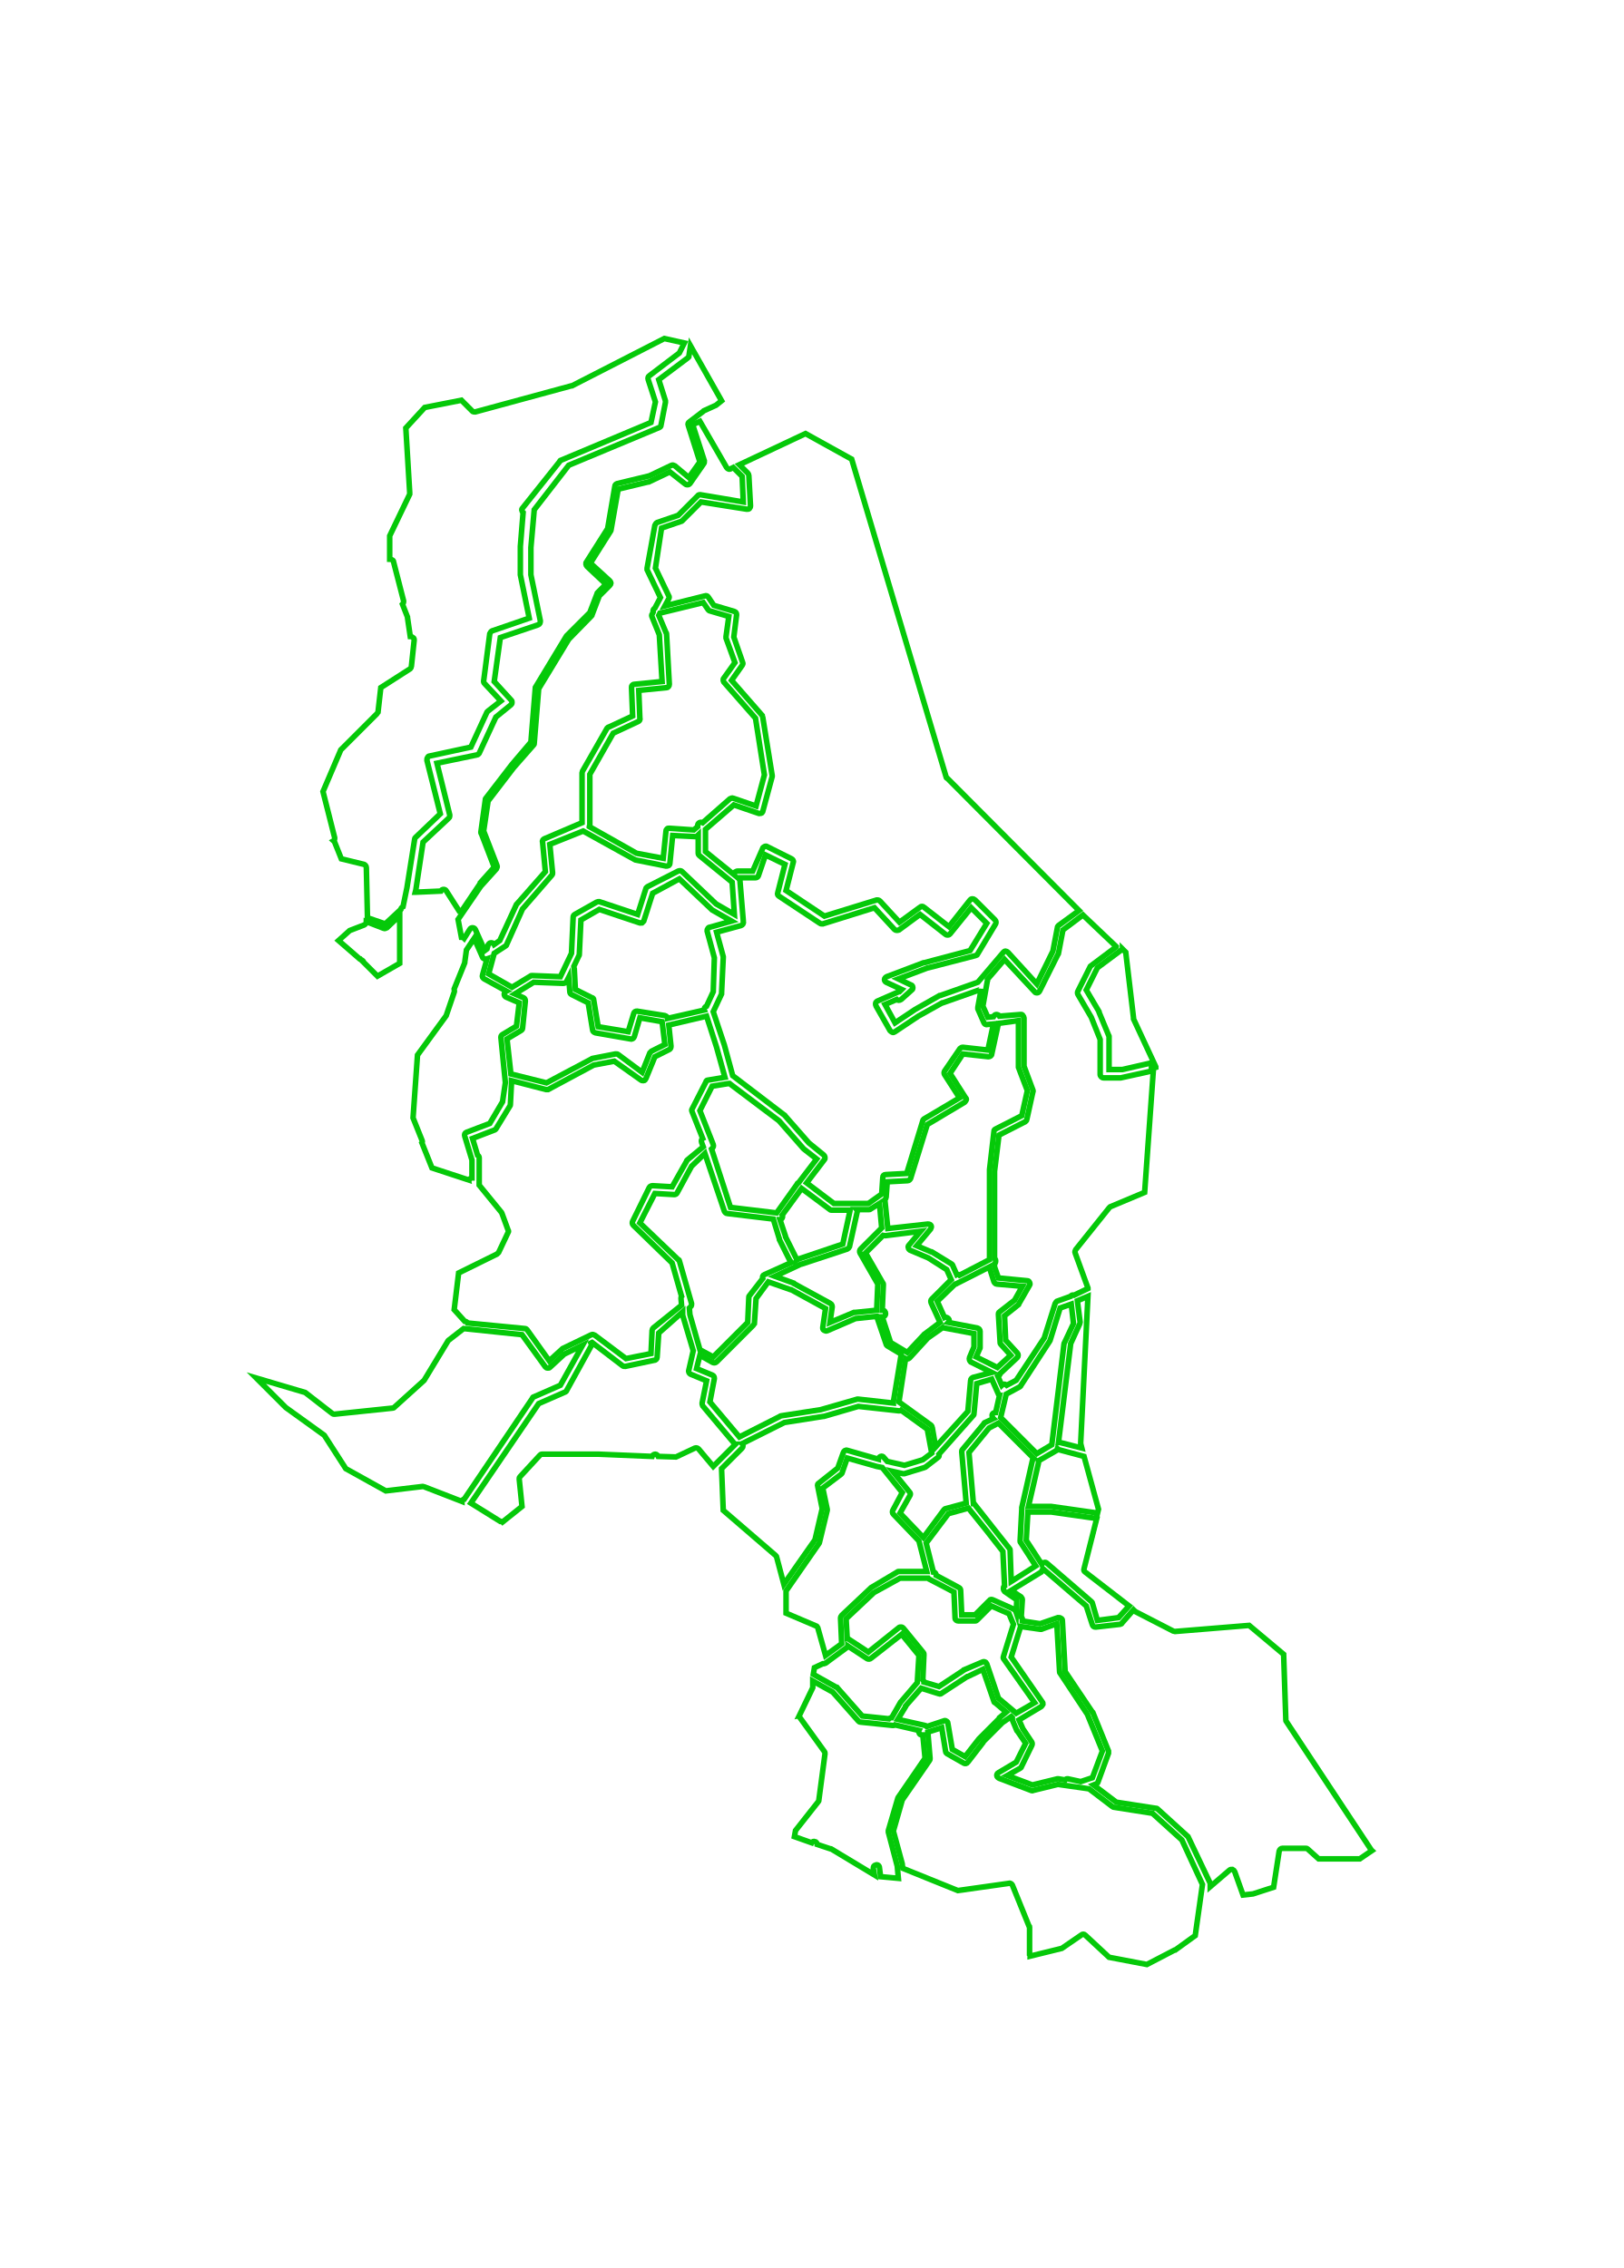
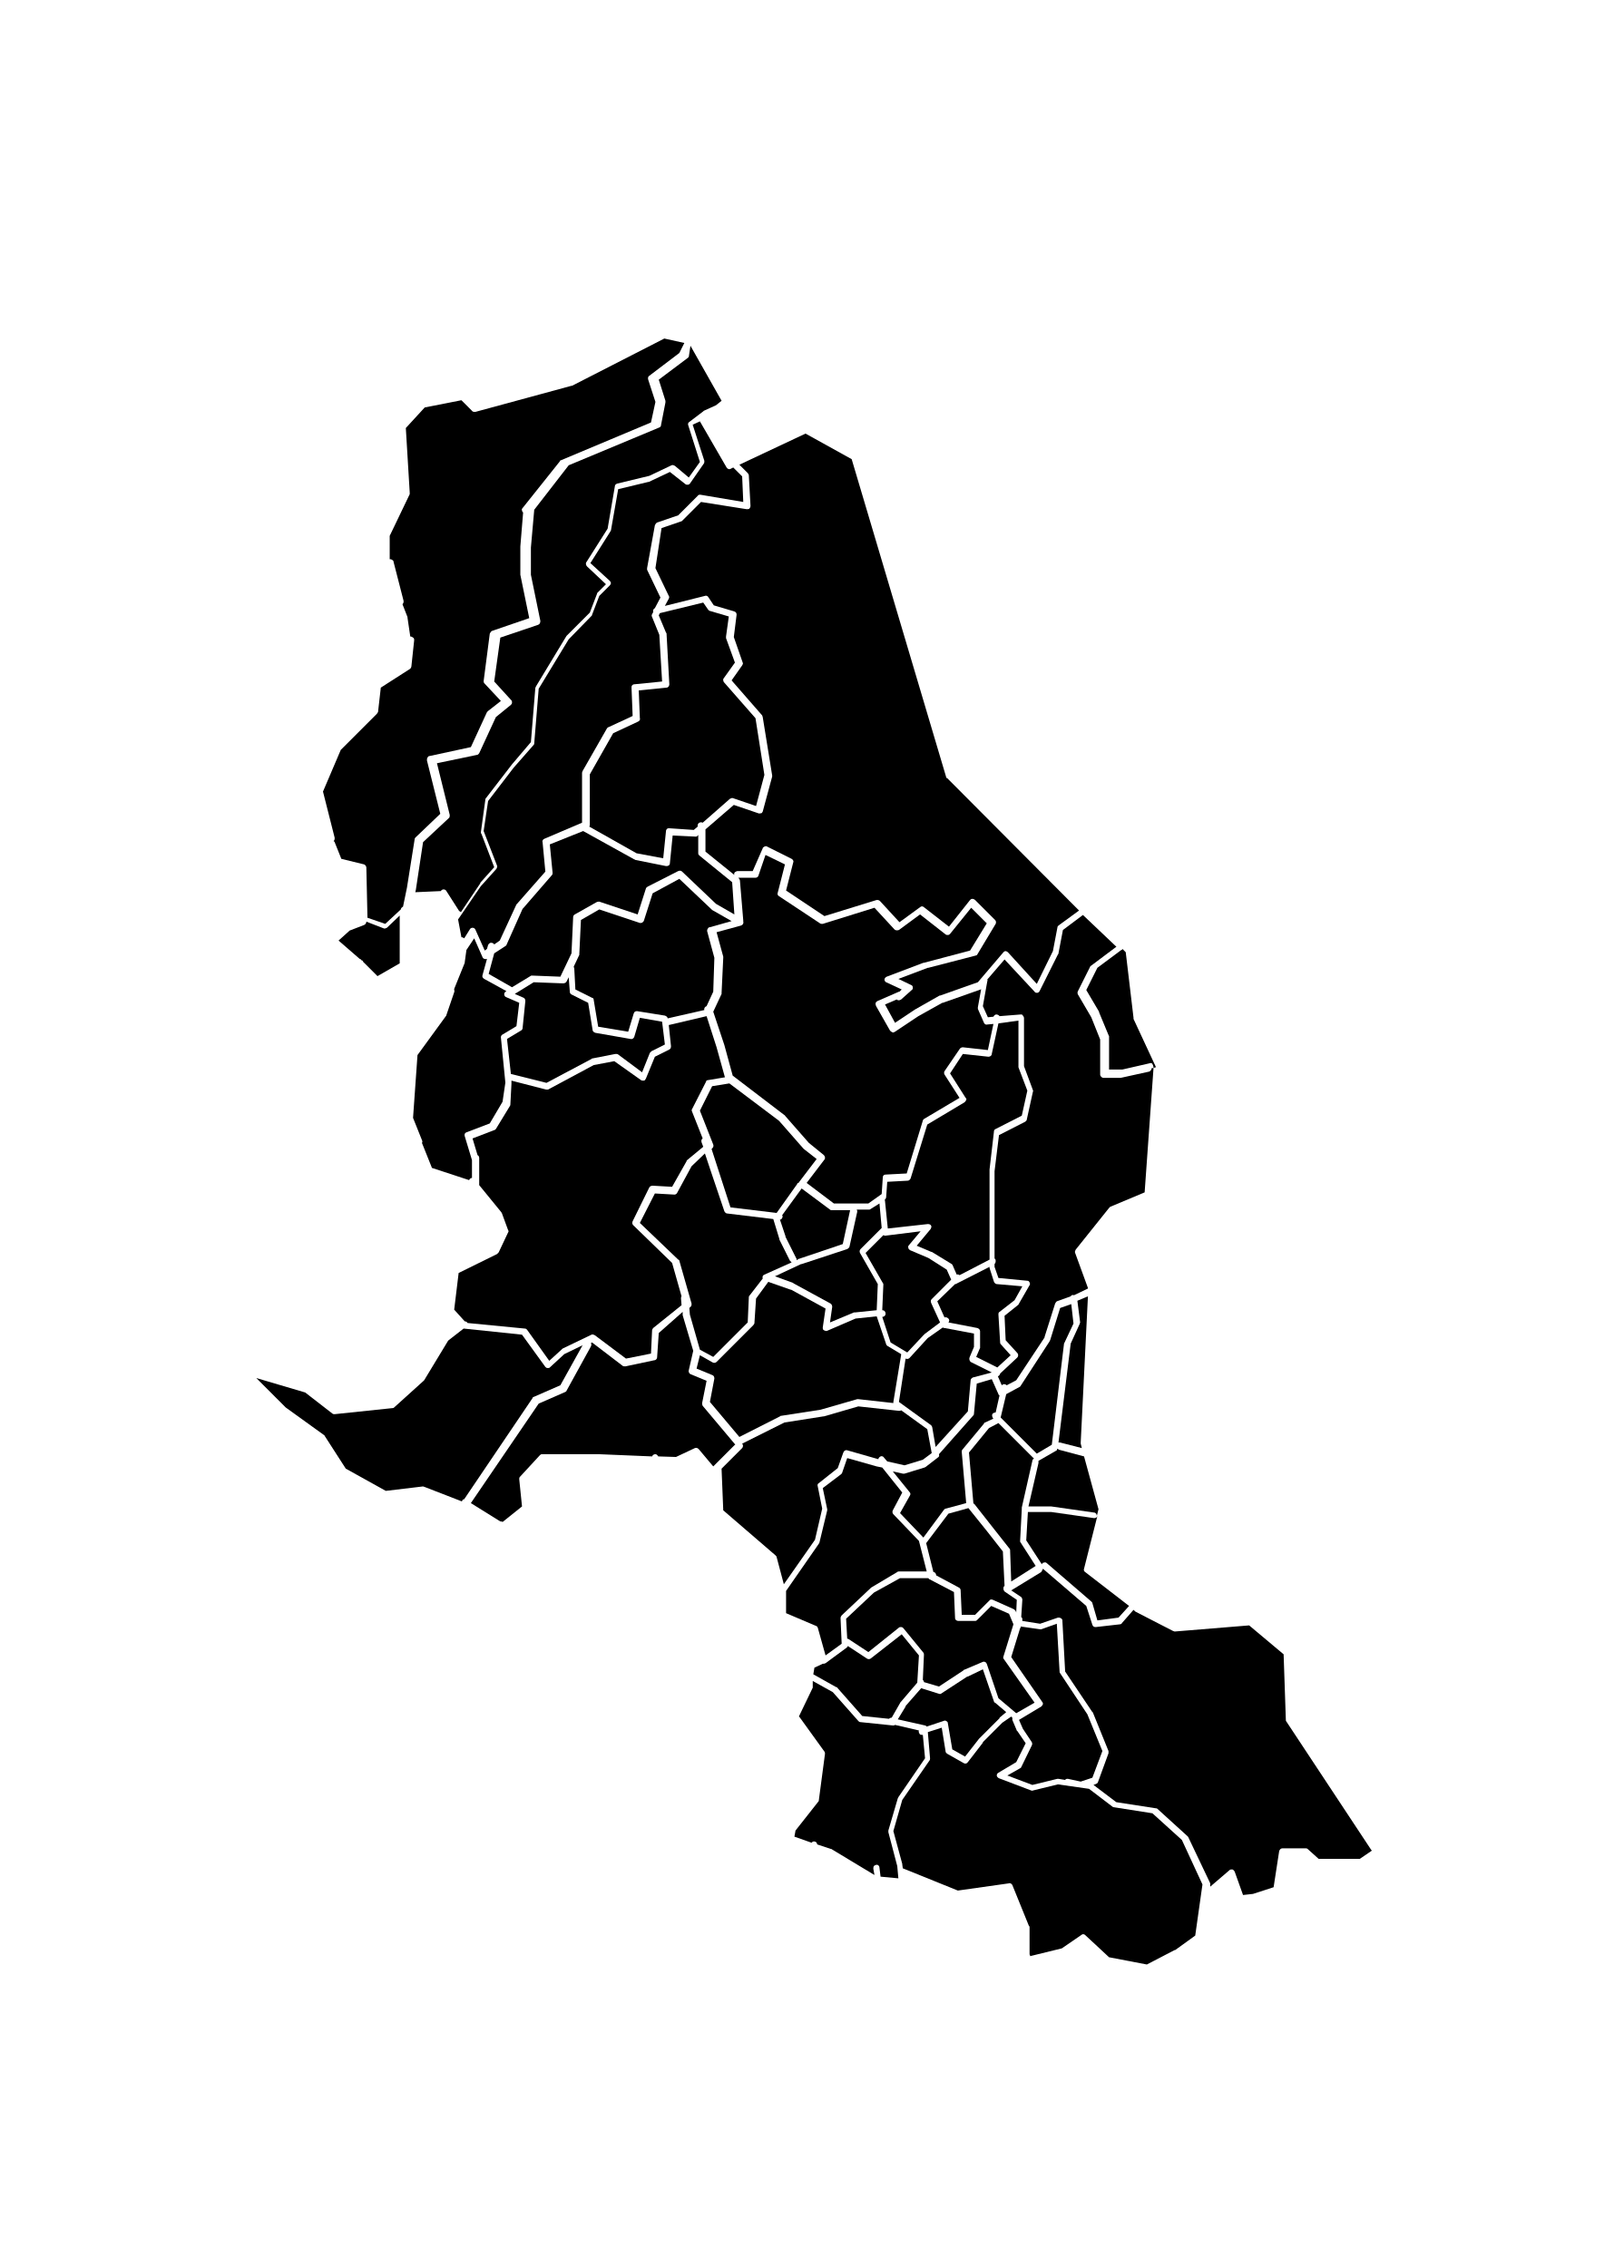
<svg xmlns="http://www.w3.org/2000/svg" version="1.1" id="nortedesantander" x="0px" y="0px" viewBox="0 0 292 408" style="enable-background:new 0 0 292 408;" xml:space="preserve">
-   <style type="text/css">
- 	.st0{fill:none;stroke:#05C909;stroke-miterlimit:10;}
- </style>
  <path id="divi-54498" class="st0" d="M71.9,164.7v8.6l-4,2.3l-2.6-2.6c0,0,0,0,0-0.1l-0.1-0.1c0,0,0,0-0.1,0l-0.2-0.2  c0,0-0.1-0.1-0.1-0.1l-0.1,0l-3.8-3.3l2-1.8l0,0l2.6-1c0.2-0.1,0.4-0.3,0.4-0.6L69,167c0.2,0.1,0.4,0,0.6-0.1L71.9,164.7z" />
  <path id="divi-54206" class="st0" d="M124.2,62.2l5.6,9.9l-1,0.8l-2.2,1c0,0-0.1,0.1-0.1,0.1l-2.5,1.9c-0.2,0.1-0.3,0.4-0.2,0.6  l2.1,6.6l-2,2.8l-2.5-2.1c-0.2-0.1-0.4-0.2-0.6-0.1l-4,1.9l-5.8,1.4c-0.2,0.1-0.4,0.2-0.4,0.5l-1.3,7.6l-3.8,6  c-0.2,0.2-0.1,0.6,0.1,0.8l3.4,3.2l-1.5,1.5c-0.1,0.1-0.1,0.1-0.1,0.2l-1.3,3.4l-4.1,4.1c0,0-0.1,0.1-0.1,0.1l-5.5,9.1  c0,0.1-0.1,0.2-0.1,0.2l-0.8,9.8l-3.4,4c0,0,0,0,0,0l-4.7,6.1c-0.1,0.1-0.1,0.2-0.1,0.3l-0.8,5.8c0,0.1,0,0.2,0.1,0.3l2.3,6  l-2.5,2.8c0,0,0,0,0,0.1l-3.5,5.2c-0.1-0.1-0.2-0.2-0.3-0.2h0l-2.3-3.6c-0.1-0.2-0.3-0.3-0.5-0.3c-0.2,0-0.4,0.1-0.5,0.3l-4.5,0.2  c0,0,0,0-0.1,0l0.1-0.4c0,0,0,0,0,0l1.3-8.6l4.6-4.3c0.2-0.1,0.2-0.4,0.2-0.6l-2.3-9.3l7.2-1.5c0.2,0,0.3-0.2,0.4-0.3l3-6.5l2.7-2.2  c0.1-0.1,0.2-0.2,0.2-0.4s0-0.3-0.1-0.4l-3.1-3.4l1.1-7.9l6.8-2.3c0.3-0.1,0.4-0.4,0.4-0.7l-1.7-8.3v-4.8v-0.1l0.6-6.8l6.2-8  l16.3-6.8c0.2-0.1,0.3-0.2,0.3-0.4l0.8-4.1c0-0.1,0-0.2,0-0.3l-1.2-3.8l5.2-3.9c0.1-0.1,0.1-0.1,0.2-0.2L124.2,62.2z" />
  <path id="divi-54680" class="st0" d="M165.6,221.5l-2.1,2.5c-0.1,0.1-0.2,0.3-0.1,0.5c0,0.2,0.2,0.3,0.3,0.4l3.3,1.4l3.3,2.1  l0.8,1.8l-3.5,3.5c-0.2,0.2-0.2,0.4-0.1,0.7l1.6,3.5l-2.8,2.1c0,0,0,0.1-0.1,0.1l-3,3.2l-3-1.8l-1.5-4.6c0.3,0,0.6-0.2,0.6-0.6  c0-0.3-0.2-0.6-0.6-0.6l0.2-4.6c0-0.1,0-0.2-0.1-0.3l-3.1-5.4l3.2-3.2h0c0.1,0,0.2,0.1,0.3,0.1L165.6,221.5z" />
  <path id="divi-54874" class="st0" d="M195.7,233.2l-1.3,26.3c0,0.1,0,0.1,0,0.2l0.2,0.8l-3.9-1c-0.1,0-0.2,0-0.3,0l2.2-17.8l1.6-3.5  c0-0.1,0.1-0.2,0.1-0.3l-0.5-3.9L195.7,233.2z" />
  <path id="divi-54405" class="st0" d="M192.7,234.6l0.4,3.5l-1.6,3.4c0,0.1-0.1,0.1-0.1,0.2l-2.2,18.2l-2.7,1.6l-6.5-6.5l1-4.2  l2.4-1.3c0.1-0.1,0.2-0.1,0.2-0.2l5.2-8c0,0,0-0.1,0.1-0.2l1.8-5.8L192.7,234.6z" />
  <path id="divi-54099" class="st0" d="M178.4,248.1l1.2,2.7c0,0.1,0.1,0.2,0.2,0.2l-0.7,3.1c-0.2,0-0.5,0.1-0.6,0.3  c-0.1,0.2,0,0.5,0.1,0.7l0.1,0.1l-1.5,0.7c-0.1,0-0.2,0.1-0.2,0.2l-3.9,4.7c-0.1,0.1-0.1,0.3-0.1,0.4l0.8,9.2l-3.7,1  c-0.1,0-0.2,0.1-0.3,0.2l-3.7,5l-4.2-4.4l1.8-3.2c0.1-0.2,0.1-0.4-0.1-0.6l-3-3.7l1.8,0.4c0.1,0,0.2,0,0.3,0l3.6-1.1  c0.1,0,0.1-0.1,0.2-0.1l2.2-1.7c0.2-0.1,0.3-0.3,0.2-0.6l6.2-7c0.1-0.1,0.1-0.2,0.1-0.3l0.5-5.4L178.4,248.1z" />
  <path id="divi-54871" class="st0" d="M126.8,207.5l1,3l2.5,7.4c0.1,0.2,0.3,0.4,0.5,0.4l8.3,1l1.1,3.6c0,0,0,0.1,0,0.1l1.9,3.8  c0.1,0.1,0.2,0.2,0.3,0.3l-4.9,2.2c-0.3,0.1-0.4,0.4-0.3,0.7l-2.4,3.1c-0.1,0.1-0.1,0.2-0.1,0.3l-0.2,4.5l-6.2,6.2l-2.4-1.3  l-1.8-6.3v0l-0.1-1.2l0.2-0.2c0.2-0.1,0.2-0.4,0.2-0.6l-2.2-7.7c0-0.1-0.1-0.2-0.2-0.2l-6.9-6.6l2.7-5.3l3.5,0.2  c0.2,0,0.4-0.1,0.5-0.3l2.6-4.8l0,0L126.8,207.5z" />
  <path id="divi-54518" class="st0" d="M161.9,283.9h5.1c0.1,0.1,0.1,0.2,0.2,0.2l4.4,2.3l0.2,4.7c0,0.3,0.3,0.5,0.6,0.5h3  c0.2,0,0.3-0.1,0.4-0.2l2.5-2.5l3.2,1.4l0.8,1.9l-1.8,5.8c-0.1,0.2,0,0.4,0.1,0.5l5.5,7.8l-3.3,1.9l-3.2-2.7l-2.1-6.2  c-0.1-0.2-0.2-0.3-0.3-0.3c-0.1-0.1-0.3-0.1-0.5,0l-3.3,1.4c0,0-0.1,0-0.1,0.1l-4.4,2.9l-2.7-0.8c0-0.2-0.1-0.3-0.2-0.4l0.2-4.5  c0-0.1,0-0.3-0.1-0.4l-3.6-4.4c-0.1-0.1-0.2-0.2-0.4-0.2c-0.2,0-0.3,0-0.4,0.1l-5.5,4.4l-3.5-2.3c-0.1-0.1-0.2-0.1-0.3-0.1l-0.2-3.6  l5-4.7L161.9,283.9z" />
  <path id="divi-54245" class="st0" d="M119.5,60.9l3.6,0.8l-0.9,1.8l-5.4,4.1c-0.2,0.1-0.3,0.4-0.2,0.7l1.3,4l-0.8,3.7l-16.2,6.8  c-0.1,0-0.2,0.1-0.2,0.2L94,91.4c-0.1,0.1-0.2,0.3-0.1,0.4c0,0.2,0.1,0.3,0.2,0.4l-0.5,6.1c0,0,0,0,0,0v5c0,0,0,0.1,0,0.1l1.6,7.8  l-6.7,2.3c-0.2,0.1-0.3,0.3-0.4,0.5l-1.1,8.5c0,0.2,0,0.3,0.2,0.5l2.9,3.1l-2.3,1.8c-0.1,0.1-0.1,0.1-0.2,0.2l-2.9,6.3l-7.4,1.6  c-0.2,0-0.3,0.1-0.4,0.3c-0.1,0.1-0.1,0.3-0.1,0.5l2.4,9.6l-4.4,4.2c-0.1,0.1-0.2,0.2-0.2,0.3l-1.4,8.8v0l-0.7,3.4  c-0.2,0.1-0.4,0.3-0.4,0.5v0l-2.8,2.6l-3.2-1.1l-0.2-9c0-0.3-0.2-0.5-0.4-0.6l-4.1-1l-1.2-3c0-0.1-0.1-0.1-0.2-0.2  c0.2-0.1,0.2-0.4,0.2-0.6l-2.1-8.3l3.2-7.5l6.5-6.5c0.1-0.1,0.1-0.2,0.2-0.3l0.5-4.4l5.3-3.4c0.1-0.1,0.2-0.3,0.2-0.4l0.5-4.7  c0-0.2,0-0.4-0.2-0.5c-0.1-0.1-0.3-0.2-0.5-0.2l-0.5-3.4c0,0,0-0.1,0-0.1l-0.9-2.3c0.2-0.2,0.2-0.4,0.2-0.6l-1.8-7  c0-0.2-0.1-0.3-0.3-0.4c-0.1-0.1-0.3-0.1-0.4-0.1v-4.2l3.6-7.5c0-0.1,0-0.2,0-0.3l-0.7-11.6l3.4-3.7L83,72l1.9,1.9  c0.1,0.2,0.4,0.2,0.6,0.2l17.3-4.7c0,0,0.1,0,0.1,0L119.5,60.9z" />
  <path id="divi-54800" class="st0" d="M125.9,75.8l4.8,8.3c0.2,0.3,0.5,0.4,0.8,0.2l0.4-0.2l1.6,1.6l0.2,4.6L126,89  c-0.2,0-0.4,0-0.5,0.2l-3.5,3.5l-3.8,1.3c-0.2,0.1-0.3,0.3-0.4,0.5l-1.4,7.7c0,0.1,0,0.2,0,0.3l2.4,5l-1,1.9h0  c-0.2,0.1-0.4,0.4-0.3,0.6c0,0,0,0,0,0.1l-0.2,0.4c-0.1,0.1-0.1,0.3,0,0.5l1.3,3.2l0.5,8.4l-5,0.5c-0.2,0-0.3,0.1-0.4,0.2  c-0.1,0.1-0.1,0.3-0.1,0.4l0.2,5.1l-4.3,2c-0.1,0-0.2,0.1-0.3,0.2l-4.4,7.7c0,0.1-0.1,0.2-0.1,0.3v9l-6.8,2.9  c-0.2,0.1-0.4,0.3-0.3,0.6l0.5,5.3l-5.1,5.8c0,0-0.1,0.1-0.1,0.1l-3,6.5l-1,0.7c-0.1-0.2-0.3-0.3-0.6-0.3c-0.2,0-0.4,0.2-0.5,0.4  l-0.2,0.7l-0.4,0.3l-1.7-3.8c-0.1-0.2-0.3-0.3-0.5-0.3c-0.2,0-0.4,0.1-0.5,0.3l-1,1.6c-0.1-0.1-0.3-0.2-0.5-0.2l-0.6-3.2l4.1-6  l0.1-0.1l2.7-3c0.1-0.2,0.2-0.4,0.1-0.6l-2.4-6.2l0.8-5.4l4.6-6h0l3.6-4.1c0.1-0.1,0.1-0.2,0.1-0.3l0.8-9.8l5.4-8.9l4.1-4.2  c0.1-0.1,0.1-0.1,0.1-0.2l1.3-3.4l1.9-1.9c0.1-0.1,0.2-0.3,0.2-0.4s-0.1-0.3-0.2-0.4l-3.5-3.2l3.6-5.7c0-0.1,0.1-0.1,0.1-0.2  l1.3-7.4l5.4-1.3c0,0,0.1,0,0.1,0l3.8-1.8l2.8,2.2c0.1,0.1,0.3,0.1,0.4,0.1c0.2,0,0.3-0.1,0.4-0.2l2.5-3.6c0.1-0.1,0.1-0.3,0.1-0.5  l-2.1-6.5L125.9,75.8z" />
  <path id="divi-54810" class="st0" d="M144.9,78l8.3,4.6l17,57.2c0,0.1,0.1,0.2,0.2,0.2l23.7,23.8l-3.7,2.7c-0.1,0.1-0.2,0.2-0.2,0.4  l-0.8,4.2l-2.9,5.9l-5.2-5.7c-0.1-0.1-0.3-0.2-0.4-0.2c-0.2,0-0.3,0.1-0.4,0.2l-4.6,5.4l-6.8,2.4c0,0-0.1,0-0.1,0l-4.4,2.5  c0,0,0,0,0,0l-3.6,2.4l-1.8-3.3l2.1-0.9c0.2,0.2,0.5,0.2,0.8,0l1.9-1.7c0.2-0.1,0.2-0.3,0.2-0.5c0-0.2-0.2-0.4-0.3-0.4l-2.3-1.1  l5.3-2l0.1,0l8.5-2.2c0.1,0,0.3-0.1,0.3-0.2l3.3-5.5c0.1-0.2,0.1-0.5-0.1-0.7l-3.6-3.6c-0.1-0.1-0.3-0.2-0.5-0.2  c-0.2,0-0.3,0.1-0.4,0.2l-3.8,4.8l-4.5-3.5c-0.2-0.2-0.5-0.2-0.7,0l-3.7,2.7l-3.5-3.8c-0.2-0.2-0.4-0.2-0.6-0.2l-9.4,2.9l-6.9-4.6  l1.3-5.1c0.1-0.2-0.1-0.5-0.3-0.6l-4.4-2.2c-0.1-0.1-0.3-0.1-0.5,0c-0.2,0.1-0.3,0.2-0.3,0.3l-1.8,4.1h-2.7c-0.2,0-0.3,0.1-0.5,0.2  c-0.1,0.1-0.2,0.3-0.1,0.5l-5.2-4.2v-4l5.1-4.4l4.4,1.5c0.1,0.1,0.3,0,0.5,0s0.2-0.2,0.3-0.3l1.7-6.3c0-0.1,0-0.2,0-0.2l-1.7-10.5  c0-0.1-0.1-0.2-0.1-0.3l-5.5-6.3l1.9-2.7c0.1-0.2,0.2-0.3,0.1-0.5l-1.6-4.6l0.5-4c0-0.3-0.1-0.5-0.4-0.6l-3.7-1.1l-1-1.5  c-0.1-0.2-0.4-0.3-0.6-0.2l-7.2,1.8l0.7-1.3c0.1-0.2,0.1-0.4,0-0.5l-2.4-5L119,95l3.5-1.2c0.1,0,0.2-0.1,0.2-0.1l3.4-3.4l8.2,1.3  c0.2,0,0.4,0,0.5-0.1s0.2-0.3,0.2-0.5l-0.3-5.5c0-0.1-0.1-0.3-0.2-0.4l-1.5-1.5L144.9,78z" />
  <path id="divi-54250" class="st0" d="M126.5,108.4l0.9,1.3c0.1,0.1,0.2,0.2,0.3,0.2l3.4,1l-0.5,3.6c0,0.1,0,0.2,0,0.3l1.6,4.4  l-2,2.8c-0.2,0.2-0.1,0.5,0,0.7l5.7,6.5l1.6,10.2L136,145l-4.1-1.4c-0.2-0.1-0.4,0-0.6,0.1l-4.9,4.3c-0.2-0.1-0.4-0.1-0.6,0  c-0.2,0.1-0.3,0.3-0.3,0.5v0.2l-0.7,0.6l-4.4-0.3c-0.2,0-0.3,0-0.4,0.1c-0.1,0.1-0.2,0.2-0.2,0.4l-0.5,4.9l-4.8-0.9l-8.5-4.8  c0-0.1,0.1-0.1,0.1-0.2v-9.2l4.2-7.4l4.5-2.1c0.2-0.1,0.4-0.3,0.3-0.6l-0.2-5l5-0.5c0.3,0,0.5-0.3,0.5-0.6l-0.5-9.1  c0-0.1,0-0.1-0.1-0.2l-1.3-3.1l0.2-0.4L126.5,108.4z" />
  <path id="divi-54670" class="st0" d="M104.9,149.5l9.2,5.1c0,0,0.1,0,0.2,0.1l5.5,1.1c0.2,0,0.3,0,0.5-0.1c0.1-0.1,0.2-0.2,0.2-0.4  l0.5-5l4.1,0.2c0.2,0,0.3,0,0.4-0.2l0.1-0.1v3.3c0,0.2,0.1,0.3,0.2,0.4l5.9,4.8l0.4,5.8l-3.3-1.9l-6.1-5.8c-0.2-0.2-0.4-0.2-0.7-0.1  l-5.5,2.8c-0.1,0.1-0.3,0.2-0.3,0.3l-1.5,4.7l-6.9-2.3c-0.2,0-0.3,0-0.5,0.1l-3.9,2.2c-0.2,0.1-0.3,0.3-0.3,0.5l-0.3,6.5l-2,4.2  l-5.1-0.2c-0.1,0-0.2,0-0.3,0.1l-3.3,2l-4.2-2.4l1-3.7l2-1.3c0.1-0.1,0.2-0.1,0.2-0.2l2.9-6.5l0.1-0.1l5.2-6  c0.1-0.1,0.1-0.3,0.1-0.4l-0.5-5.1L104.9,149.5z" />
  <path id="divi-54720" class="st0" d="M137.7,153.8l3.5,1.7l-1.3,5.1c-0.1,0.2,0,0.5,0.2,0.6l7.4,4.9c0.1,0.1,0.3,0.1,0.5,0.1  l9.3-2.9l3.6,3.9c0.2,0.2,0.5,0.2,0.8,0.1l3.8-2.8l4.6,3.6c0.1,0.1,0.3,0.1,0.4,0.1c0.2,0,0.3-0.1,0.4-0.2l3.8-4.7l2.8,2.8l-3,4.9  l-8.3,2.2c0,0,0,0-0.1,0l-6.6,2.5c-0.2,0.1-0.4,0.3-0.4,0.5c0,0.2,0.1,0.4,0.3,0.5l2.8,1.3l-0.4,0.4c0,0-0.1,0-0.1,0l-3.9,1.7  c-0.1,0.1-0.3,0.2-0.3,0.4s0,0.3,0.1,0.5l2.5,4.4c0.1,0.1,0.2,0.2,0.4,0.3s0.3,0,0.5-0.1l4.2-2.8l0,0l4.3-2.4l0.1,0l6.8-2.4  c0,0,0.1,0,0.1-0.1l-0.6,3.3c0,0.1,0,0.2,0,0.3l1.1,2.5c0.1,0.2,0.3,0.4,0.6,0.3l1.1-0.1l-1,4.7l-4.5-0.5c-0.2,0-0.4,0.1-0.5,0.2  l-2.8,4.1c-0.1,0.2-0.1,0.4,0,0.6l2.7,4.2l-6.4,3.8c-0.1,0.1-0.2,0.2-0.2,0.3l-2.9,9.5l-3.8,0.2c-0.3,0-0.5,0.2-0.5,0.5l-0.2,3  l-2.4,1.7h-6.2l-4.9-3.7l3.2-4.2c0.2-0.2,0.1-0.6-0.1-0.8l-2.7-2.2l0,0l0,0l-4.3-4.9c0,0,0-0.1-0.1-0.1l-9.3-7.1l-1.5-5.5  c0,0,0,0,0,0l-2-6l1.5-3.2c0-0.1,0-0.1,0-0.2l0.3-6.3c0-0.1,0-0.1,0-0.2l-1.2-4.4l4.4-1.2c0.3-0.1,0.5-0.4,0.4-0.7c0,0,0,0,0,0  c0-0.1,0-0.1,0-0.2l-0.6-7.2c0-0.1-0.1-0.3-0.2-0.4l-0.1-0.1c0,0,0,0,0.1,0h3c0.2,0,0.4-0.1,0.5-0.3L137.7,153.8z" />
  <path id="divi-54344" class="st0" d="M122.2,158.1l5.8,5.5c0,0,0.1,0.1,0.1,0.1l3.5,2l-3.9,1.1c-0.2,0-0.3,0.1-0.4,0.3  c-0.1,0.1-0.1,0.3-0.1,0.4l1.3,4.8l-0.2,6.1l-1.2,2.6h0c-0.3,0.1-0.5,0.4-0.4,0.7l-6.6,1.5c0-0.2-0.2-0.4-0.5-0.5l-5-0.8  c-0.3,0-0.5,0.1-0.6,0.4l-1,3.3l-5.4-0.9l-0.8-4.8c0-0.2-0.1-0.4-0.3-0.4l-3-1.5l-0.2-3.8c0-0.1-0.1-0.2-0.1-0.3l0.9-1.9  c0-0.1,0.1-0.1,0.1-0.2l0.3-6.3l3.3-1.9l7.2,2.4c0.1,0.1,0.3,0,0.5,0c0.1-0.1,0.2-0.2,0.3-0.3l1.6-5L122.2,158.1z" />
  <path id="divi-54553" class="st0" d="M207.5,192.1l0.4-0.1v-0.1l-4-8.6c0-0.1,0-0.1,0-0.2l-1.4-11.8l-0.6-0.6c0,0.1-0.1,0.2-0.2,0.2  l-4.3,3.2l-2,4l2.3,3.9c0,0,0,0.1,0,0.1l1.7,4.1c0,0.1,0.1,0.1,0.1,0.2v6h2.4l4.8-1.1c0.2-0.1,0.5-0.1,0.6,0.1  C207.5,191.8,207.5,192,207.5,192.1z" />
  <path id="divi-54001" class="st0" d="M194.8,164.6l-3.6,2.7l-0.8,4.2c0,0.1,0,0.1-0.1,0.2l-3.3,6.6c-0.1,0.2-0.3,0.3-0.4,0.3  c-0.2,0-0.4,0-0.5-0.2l-5.4-5.8l-3.1,3.6c0,0.1,0.1,0.2,0,0.3l-0.8,4.5l0.9,2l1-0.1c0.1-0.2,0.3-0.4,0.5-0.4s0.5,0.1,0.6,0.3  l3.8-0.3c0.2,0,0.3,0,0.4,0.2c0.1,0.1,0.2,0.3,0.2,0.4v8.7l1.6,4.3c0,0.1,0.1,0.2,0,0.3l-1.1,5c0,0.2-0.2,0.3-0.3,0.4l-4.7,2.4  l-0.8,6.5v0.1v14.2v1.4c0.2,0.1,0.2,0.3,0.2,0.5s-0.1,0.4-0.2,0.5v0.5l0.7,2l5.2,0.5c0.2,0,0.3,0.1,0.4,0.3c0.1,0.2,0.1,0.4,0,0.5  l-1.9,3.3c0,0.1-0.1,0.1-0.1,0.2l-2.5,2l0.2,4.4l2.1,2.3c0.2,0.2,0.2,0.6,0,0.8l-3.1,2.9c0,0.2-0.2,0.4-0.4,0.5l0.7,1.6  c0.1-0.1,0.3-0.2,0.4-0.2c0.2,0,0.4,0.1,0.5,0.2l1.7-0.9l5.1-7.7l0-0.1l1.9-6c0.1-0.2,0.2-0.3,0.3-0.4l2.5-0.9  c0.1-0.2,0.3-0.3,0.6-0.2h0l2.5-1.2v-0.1l-2.3-6.3c-0.1-0.2,0-0.4,0.1-0.6l6-7.5c0.1-0.1,0.1-0.1,0.2-0.2l6.2-2.6l1.6-22.4l-0.4,0.1  c0,0.1,0.1,0.1,0,0.2c-0.1,0.2-0.3,0.4-0.5,0.4l-5,1.1c0,0-0.1,0-0.1,0h-3c-0.3,0-0.6-0.3-0.6-0.6V187l-1.6-4l0,0v0l-2.4-4.1  c-0.1-0.2-0.1-0.4,0-0.6l2.2-4.4c0-0.1,0.1-0.1,0.2-0.2l4.4-3.3c0,0,0.1,0,0.1-0.1L194.8,164.6z" />
  <path id="divi-54498_1_" class="st0" d="M85.3,168.8l1.5,3.4c0.1,0.3,0.5,0.4,0.8,0.3l-0.8,2.9c-0.1,0.3,0,0.5,0.3,0.7l4,2.2  c-0.2,0.1-0.4,0.3-0.4,0.5c0,0.3,0.1,0.5,0.4,0.6l2.3,1l-0.5,4.2l-2.5,1.5c-0.2,0.1-0.3,0.3-0.3,0.5l0.8,8.1v0.1l-0.5,3.4l-2.3,3.9  l-4.2,1.6c-0.3,0.1-0.4,0.4-0.3,0.7l1.3,4.3v3.2c-0.2,0-0.5,0.2-0.5,0.4l-6.7-2.2l-1.8-4.5c0.1-0.1,0.1-0.3,0-0.5l-1.6-4l0.8-11.3  l5.1-7c0,0,0.1-0.1,0.1-0.2l1.4-4.1c0.1-0.2,0-0.3,0-0.5c0,0,0,0,0-0.1l1.9-4.7c0,0,0-0.1,0-0.1l0.3-2.2L85.3,168.8z" />
  <path id="divi-54398" class="st0" d="M102.3,175.8l0.2,2.6c0,0.2,0.1,0.4,0.3,0.5l3,1.5l0.8,4.9c0,0.2,0.2,0.4,0.5,0.5l6.3,1.1  c0.3,0.1,0.6-0.1,0.7-0.4l1-3.4l4,0.7l0.5,4.1l-2.4,1.2c-0.1,0.1-0.2,0.2-0.3,0.3l-1.4,3.5l-4.3-3.2c-0.1-0.1-0.3-0.1-0.5-0.1  l-4.1,0.8c-0.1,0-0.1,0-0.2,0.1l-8.1,4.3l-6.4-1.6l-0.7-6.3l2.5-1.5c0.2-0.1,0.3-0.3,0.3-0.4l0.5-4.9c0-0.3-0.1-0.5-0.3-0.6  l-1.6-0.7l3.4-2.1l5.3,0.2c0.2,0,0.5-0.1,0.6-0.3L102.3,175.8z" />
  <path id="divi-54003" class="st0" d="M127.1,182.8l1.8,5.6v0l1.5,5.4l-3,0.5c-0.2,0-0.4,0.1-0.4,0.3l-2.5,4.9  c-0.1,0.1-0.1,0.3,0,0.5l1.9,4.8c-0.2,0.1-0.3,0.4-0.2,0.7l0.3,0.8l-2.9,2.4c-0.1,0.1-0.1,0.1-0.1,0.2l-2.6,4.6l-3.5-0.2  c-0.2,0-0.5,0.1-0.6,0.3l-3,6.1c-0.1,0.2-0.1,0.5,0.1,0.7l7,6.8l1.7,6c-0.1,0.1-0.1,0.3-0.1,0.4l0.1,1.2l-5.1,4.1  c-0.1,0.1-0.2,0.3-0.2,0.4l-0.2,4.2l-4.5,0.9l-5.6-4.2c-0.2-0.1-0.4-0.2-0.6-0.1l-5.2,2.5c0,0-0.1,0.1-0.1,0.1l-2.3,2.1l-4-5.6  c-0.1-0.1-0.2-0.2-0.4-0.2l-10.3-1c-0.1-0.2-0.3-0.3-0.5-0.3h0l-1.9-2.1l0.8-6.6l6.9-3.4c0.1-0.1,0.2-0.2,0.3-0.3l1.7-3.6  c0.1-0.1,0.1-0.3,0-0.4l-1.1-3c0-0.1-0.1-0.1-0.1-0.2l-4-4.9v-4.2c0-0.1,0-0.1,0-0.2v-0.5c0-0.2-0.1-0.4-0.3-0.5l-0.9-3l3.9-1.5  c0.1,0,0.2-0.1,0.3-0.2l2.5-4.1c0-0.1,0.1-0.1,0.1-0.2L92,195c0-0.1,0-0.1,0-0.2l0-0.4l6.2,1.6c0.1,0,0.3,0,0.4,0l8.2-4.4l3.7-0.7  l4.8,3.4c0.1,0.1,0.3,0.1,0.5,0.1s0.3-0.2,0.4-0.4l1.6-3.9l2.6-1.3c0.2-0.1,0.3-0.3,0.3-0.6l-0.4-3.8L127.1,182.8z" />
  <path id="divi-54261" class="st0" d="M183.2,183.6v8.2c0,0.1,0,0.1,0,0.2l1.6,4.2l-1,4.5l-4.7,2.4c-0.2,0.1-0.3,0.2-0.3,0.4  l-0.8,6.9c0,0,0,0.1,0,0.1v14.3v1.8l-5.4,2.8c-0.1-0.1-0.3-0.2-0.5-0.1l-0.7-1.6c0-0.1-0.1-0.2-0.2-0.3l-3.6-2.2c0,0,0,0-0.1,0  l-2.6-1.1l2.5-3c0.1-0.2,0.2-0.4,0.1-0.6c-0.1-0.2-0.3-0.3-0.6-0.3l-7.2,0.8l-0.5-4.9c0-0.1,0-0.2-0.1-0.2l0.1-0.1  c0.1-0.1,0.2-0.3,0.2-0.4l0.2-2.8l3.7-0.2c0.2,0,0.4-0.2,0.5-0.4l3-9.7l6.7-4c0.1-0.1,0.2-0.2,0.3-0.4s0-0.3-0.1-0.4l-2.8-4.4  l2.3-3.5l4.6,0.5c0.3,0,0.6-0.2,0.6-0.5l1.2-5.5L183.2,183.6z" />
  <path id="divi-54109" class="st0" d="M131.2,194.9C131.2,194.9,131.3,194.9,131.2,194.9l8.9,6.7l0.1,0.1l4.3,4.9c0,0,0,0,0.1,0.1  l2.3,1.8l-3.2,4.2c0,0,0,0.1-0.1,0.1c-0.1,0-0.2,0.1-0.2,0.2l-3.7,5.2l-8.3-1l-2.3-7.1l-1.1-3.4l0.1-0.1c0.2-0.2,0.3-0.4,0.2-0.7  l-2.4-6.1l2.2-4.4L131.2,194.9z" />
  <path id="divi-54418" class="st0" d="M144.2,213.8l5.1,3.8c0.1,0.1,0.2,0.1,0.3,0.1h3.3c0,0,0,0.1,0,0.1l-1.3,6l-8,2.7c0,0,0,0,0,0  l-0.3,0.2c0-0.1,0-0.3-0.1-0.4l-1.9-3.8l0-0.1l-1-3c0.2,0,0.3-0.1,0.4-0.3c0.1-0.2,0.1-0.3,0-0.5c0,0,0,0,0,0L144.2,213.8z" />
  <path id="divi-54313" class="st0" d="M158.2,216.5l0.4,4.4c0,0,0,0,0,0l-3.8,3.8c-0.2,0.2-0.2,0.5-0.1,0.7l3.2,5.6l-0.2,4.7  l-3.9,0.4c-0.1,0-0.1,0-0.2,0l-4.3,1.8l0.4-2.8c0-0.2-0.1-0.5-0.3-0.6l-6.6-3.6c0,0-0.1,0-0.1-0.1l-3.3-1.2l4.7-2.2l0.1,0l8.2-2.7  c0.2-0.1,0.3-0.2,0.4-0.4l1.4-6.3c0-0.1,0-0.3-0.1-0.4h2.2c0.1,0,0.2,0,0.3-0.1L158.2,216.5z" />
  <path id="divi-54673" class="st0" d="M178,227.9c0,0.1,0,0.1,0,0.2l0.8,2.5c0.1,0.2,0.3,0.4,0.5,0.4l4.6,0.4l-1.4,2.5l-2.7,2.1  c-0.2,0.1-0.2,0.3-0.2,0.5l0.3,4.9c0,0.1,0,0.3,0.1,0.4l1.8,2l-2.4,2.2l-3.8-1.9l0.6-1.4c0-0.1,0.1-0.1,0.1-0.2v-3  c0-0.3-0.2-0.5-0.5-0.6l-5.2-1c0.2-0.2,0.2-0.5,0-0.7c-0.2-0.2-0.5-0.3-0.7-0.2l-1.3-2.9l3.2-3.1c0.1,0,0.2,0,0.3-0.1L178,227.9z" />
  <path id="divi-54660" class="st0" d="M138.2,230.6l4,1.4l0.1,0l6.2,3.4l-0.5,3.4c0,0.2,0,0.4,0.2,0.5c0.2,0.1,0.4,0.2,0.6,0.1  l5.1-2.2l3.8-0.4c0,0,0,0,0,0l1.7,5c0,0.1,0.1,0.2,0.2,0.3l2.5,1.5c0,0,0,0.1,0,0.1l-1.4,8.5c0,0.1,0,0.1,0,0.2l-6.3-0.7  c-0.1,0-0.1,0-0.2,0l-6.6,1.9l-7.1,1.1c-0.1,0-0.1,0-0.2,0.1l-7.3,3.7l-5.3-6.3l0.8-4.2c0-0.3-0.1-0.5-0.3-0.6l-2.9-1.2l0.6-2.4  l2.3,1.3c0.2,0.1,0.5,0.1,0.7-0.1l6.6-6.6c0.1-0.1,0.1-0.2,0.2-0.3l0.3-4.5L138.2,230.6z" />
  <path id="divi-54128" class="st0" d="M122.8,236l0,0.5c0,0,0,0.1,0,0.1l1.9,6.4l-0.8,3.5c-0.1,0.3,0.1,0.6,0.3,0.7l2.9,1.2l-0.8,4  c0,0.2,0,0.3,0.1,0.5l5.8,6.9c0,0,0,0,0.1,0c0,0,0,0,0,0l-4,4l-2.6-3.1c-0.2-0.2-0.4-0.3-0.7-0.2l-3.4,1.6l-3.2-0.1  c-0.1-0.2-0.3-0.4-0.5-0.4s-0.5,0.1-0.6,0.4l-9.6-0.4c0,0,0,0,0,0H97.5c-0.2,0-0.3,0.1-0.4,0.2l-3.6,3.9c-0.1,0.1-0.1,0.3-0.1,0.4  l0.5,4.9l-3.5,2.8c-0.1-0.1-0.2-0.1-0.3-0.1H90l-5.3-3.3l12.2-17.9l4.8-2.1c0.1-0.1,0.2-0.1,0.2-0.2l4.4-8c0.1-0.2,0.1-0.4,0-0.6  l0.2-0.1l5.5,4.2c0.1,0.1,0.3,0.1,0.5,0.1l5.2-1.1c0.3,0,0.5-0.3,0.5-0.5l0.3-4.4L122.8,236z" />
  <path id="divi-54239" class="st0" d="M169.6,238.8c0.1,0.1,0.2,0.1,0.3,0.1l5.3,1v2.4l-0.8,1.9c-0.1,0.3,0,0.6,0.2,0.8l3.8,1.9  l-3.4,0.9c-0.2,0.1-0.4,0.3-0.4,0.5l-0.5,5.6l-5.8,6.4l-0.6-3.5c0-0.1-0.1-0.3-0.2-0.4l-5.8-4.2l1.2-7.8l0,0  c0.2,0.1,0.5,0.1,0.7-0.1l3.2-3.5l0,0l0.1-0.1L169.6,238.8z" />
  <path id="divi-54385" class="st0" d="M83.4,239L83.4,239l10.5,1.1l4.2,5.8c0.1,0.1,0.2,0.2,0.4,0.2c0.2,0,0.3,0,0.4-0.1l2.6-2.4l0,0  l3.3-1.6l-4,7.2l-4.8,2.1c-0.1,0-0.2,0.1-0.2,0.2l-12.3,18.2c-0.2,0-0.4,0.2-0.4,0.4l-6.7-2.6c-0.1,0-0.2-0.1-0.3-0.1l-6.7,0.8  l-7.2-4l-3.8-5.9c0-0.1-0.1-0.1-0.2-0.2l-6.8-4.9l-0.1-0.1l-5.2-5.2l8.8,2.6l4.9,3.8c0.1,0.1,0.3,0.1,0.4,0.1l10.5-1.1  c0.1,0,0.2-0.1,0.3-0.2l5.2-4.7c0,0,0.1-0.1,0.1-0.1l4.3-7.1l0.1-0.1L83.4,239z" />
  <path id="divi-54051" class="st0" d="M154.4,253l7.3,0.8c0.1,0,0.3,0,0.4-0.1l4.7,3.4l0.8,4.3l-1.6,1.2l-3.3,1l-3.1-0.7l-0.6-0.7  c-0.1-0.2-0.4-0.3-0.6-0.2c-0.2,0.1-0.4,0.3-0.4,0.5l-5.6-1.6c-0.3-0.1-0.6,0.1-0.7,0.4l-1,2.8l-3.4,2.7c-0.2,0.1-0.3,0.3-0.2,0.6  l0.8,4l-1.3,5.6l-5.6,8l-1.3-4.9c0-0.1-0.1-0.2-0.2-0.3l-9.4-8.1l-0.3-7.4c0,0,0,0,0-0.1l3.7-3.7c0.2-0.2,0.2-0.6,0-0.8l7.6-3.8  l7-1.1c0,0,0.1,0,0.1,0L154.4,253z" />
  <path id="divi-54172" class="st0" d="M179.6,256L179.6,256l6.4,6.4c0,0,0,0,0,0c-0.2,0.1-0.3,0.2-0.3,0.4l-1.9,8.4c0,0,0,0,0,0.1  l0,0c0,0,0,0,0,0v0c0,0,0,0,0,0c0,0,0,0,0,0c0,0,0,0,0,0.1c0,0,0,0.1,0,0.1l-0.3,5.7c0,0.1,0,0.2,0.1,0.3l2.7,4.2l-4.4,2.8l-0.2-5.6  c0-0.1,0-0.2-0.1-0.3l-3-3.8l-3.3-4.2c0-0.1-0.1-0.1-0.2-0.1c0,0,0,0,0,0l-0.8-9.2l3.6-4.4L179.6,256z" />
  <path id="divi-54599" class="st0" d="M190.2,260.6c0.1,0.1,0.2,0.1,0.3,0.2l4.5,1.2l2.6,9.5l-0.3,1.2c0-0.3-0.2-0.6-0.5-0.6  l-7.7-1.1c0,0-0.1,0-0.1,0h-4l1.8-7.8c0-0.1,0-0.3,0-0.4c0,0,0,0,0,0l3.3-1.9C190.2,260.6,190.2,260.6,190.2,260.6z" />
  <path id="divi-54223" class="st0" d="M152.4,262.3l5.3,1.5c0,0,0,0,0,0l1,0.2l3.6,4.5l-1.7,3.2c-0.1,0.2-0.1,0.5,0.1,0.7l4.6,4.8  l1.4,5.5h-5c-0.1,0-0.2,0-0.3,0.1l-4.7,2.8c0,0-0.1,0.1-0.1,0.1l-5.2,4.9c-0.1,0.1-0.2,0.3-0.2,0.5l0.2,4.6l-2.9,2.1l-1.4-5  c-0.1-0.2-0.2-0.3-0.3-0.3l-5.4-2.3v-4l5.9-8.5c0-0.1,0.1-0.1,0.1-0.2l1.4-5.8c0-0.1,0-0.2,0-0.2l-0.8-3.8l3.3-2.5  c0.1-0.1,0.2-0.2,0.2-0.3L152.4,262.3z" />
  <path id="divi-54520" class="st0" d="M174.2,271.3l3.3,4.1l2.9,3.7l0.3,6.2c-0.2,0.1-0.2,0.3-0.2,0.5c0,0.2,0.1,0.4,0.2,0.5l2.2,1.5  l-0.1,2.3l-0.1-0.3c-0.1-0.1-0.2-0.2-0.3-0.3l-3.8-1.7c-0.2-0.1-0.5-0.1-0.6,0.1l-2.6,2.6H173l-0.2-4.4c0-0.2-0.1-0.4-0.3-0.5  l-4.1-2.2c0-0.3-0.2-0.6-0.5-0.6l-1.3-5.2l4-5.3L174.2,271.3z" />
  <path id="divi-54347" class="st0" d="M184.9,272h4.1h0.1l7.7,1.1c0.3,0,0.5-0.1,0.6-0.4l-2.4,9.5c-0.1,0.2,0,0.5,0.2,0.6l7.9,6.1  l-1.9,2.1l-3.8,0.5l-0.9-3.1c0-0.1-0.1-0.2-0.2-0.3l-8-6.9c-0.1-0.1-0.3-0.2-0.5-0.1c-0.2,0-0.3,0.1-0.4,0.3l-2.8-4.3L184.9,272z" />
  <path id="divi-54820" class="st0" d="M187.6,282.2l7.8,6.7l1.1,3.4c0.1,0.3,0.3,0.4,0.6,0.4l4.4-0.5c0.1,0,0.3-0.1,0.3-0.2l2.1-2.4  l0.2,0.2c0,0,0.1,0,0.1,0.1l6.8,3.5c0.1,0,0.2,0.1,0.3,0.1l13.4-1.1l6.2,5.2l0.4,11.8c0,0.1,0,0.2,0.1,0.3l15.2,23  c0,0.1,0.1,0.1,0.2,0.2l-2.2,1.5h-7.4l-2-1.8c-0.1-0.1-0.3-0.1-0.4-0.1h-4.1c-0.3,0-0.5,0.2-0.6,0.5l-1,6.5l-3.7,1.2l-1.8,0.2  l-1.5-4.2c-0.1-0.2-0.2-0.3-0.4-0.4c-0.2,0-0.4,0-0.5,0.1l-3.5,3l0-0.3c0-0.1,0-0.2,0-0.3l-3.9-8.2c0-0.1-0.1-0.1-0.1-0.2l-5.5-5  c-0.1-0.1-0.2-0.1-0.3-0.1l-7.1-1.1l-4.1-3.1l0.5-0.2c0.2-0.1,0.3-0.2,0.3-0.3l1.9-5.2c0-0.1,0-0.3,0-0.4l-2.8-6.9  c0,0,0-0.1-0.1-0.1l-4.9-7.3l-0.5-9.2c0-0.2-0.1-0.3-0.3-0.4c-0.1-0.1-0.3-0.1-0.5-0.1l-3.2,1.1l-3.2-0.5v0l0-0.1v-0.1  c0-0.2,0-0.4-0.2-0.5l0.2-3.1c0-0.2-0.1-0.4-0.2-0.5l-1.8-1.2l5.4-3.3C187.5,282.4,187.6,282.3,187.6,282.2z" />
  <path id="divi-54377" class="st0" d="M190.1,292.1l0.5,8.6c0,0.1,0,0.2,0.1,0.3l4.9,7.4l2.7,6.6l-1.8,4.8l-2.1,0.7l-2.3-0.5  c-0.2,0-0.4,0-0.5,0.2l-1.2-0.2c-0.1,0-0.1,0-0.2,0l-4.5,1.1l-4.5-1.7l2.3-1.3c0.1-0.1,0.2-0.1,0.2-0.2l1.9-3.9  c0.1-0.2,0.1-0.4,0-0.6l-1.6-2.4l-0.7-1.6l4-2.4c0.1-0.1,0.2-0.2,0.3-0.4c0-0.2,0-0.3-0.1-0.4l-5.6-8.1l1.6-5.2l0,0c0,0,0,0,0,0  c0,0,0.1-0.1,0.1-0.1c0,0,0,0,0-0.1c0,0,0,0,0,0c0,0,0,0,0,0c0,0,0,0,0,0c0,0,0,0,0-0.1c0,0,0,0,0,0c0,0,0,0,0,0l3.5,0.5  c0.1,0,0.2,0,0.2,0L190.1,292.1z" />
  <path id="divi-54480" class="st0" d="M162.2,294l3.1,3.8l-0.3,4.9l-2.9,3.4c0,0,0,0-0.1,0.1l-1.6,2.8c-0.2,0-0.4,0.1-0.5,0.2  l-4.8-0.5l-4.5-5.1c0-0.1-0.1-0.1-0.2-0.1l-4.1-2.3l0.2-1.2l1.5-0.7h0c0.2,0,0.3,0,0.5-0.1l3.8-2.8c0.1-0.1,0.2-0.2,0.2-0.3l3.5,2.3  c0.2,0.1,0.5,0.1,0.7-0.1L162.2,294z" />
  <path id="divi-54125" class="st0" d="M176.8,300.3l2,5.8c0,0.1,0.1,0.2,0.2,0.2l2,1.7l-1.2,1c0,0,0,0,0,0.1l-3.6,3.6  c0,0,0,0-0.1,0.1l-2.5,3.2l-2.3-1.3l-0.8-4.7c0-0.2-0.1-0.3-0.3-0.4c-0.1-0.1-0.3-0.1-0.5,0l-3,1c-0.1-0.1-0.2-0.2-0.3-0.2l-4.9-1.1  l1.4-2.3l0,0l0-0.1l2.8-3.2l3.2,1c0.2,0.1,0.4,0,0.5-0.1l4.6-3l0.1,0L176.8,300.3z" />
  <path id="divi.54743" class="st0" d="M146.2,302.4l3.6,2l4.6,5.2c0.1,0.1,0.2,0.2,0.4,0.2l5.8,0.6c0.1,0,0.3,0,0.4-0.1l4.3,1  c-0.1,0.2,0,0.4,0.1,0.6c0.1,0.2,0.4,0.2,0.6,0.2l0.4,4.2l-4.8,7c0,0,0,0.1-0.1,0.2l-1.7,5.8c0,0.1,0,0.2,0,0.3l1.6,6.1l0.2,2.2  l-3.2-0.3l-0.2-1.6c0-0.2-0.1-0.4-0.3-0.5c-0.2-0.1-0.4,0-0.6,0.1c-0.2,0.1-0.2,0.4-0.2,0.6l0.2,1.1l-7.8-4.7c0,0-0.1,0-0.1,0  l-2.4-0.8v0c0-0.2-0.2-0.5-0.4-0.5c-0.2-0.1-0.5,0-0.6,0.2l-3.1-1.1l0.2-1.1l4.1-5.2c0.1-0.1,0.1-0.2,0.1-0.3l1.1-8.3  c0-0.1,0-0.3-0.1-0.4l-4.4-6.1c-0.1-0.1-0.1-0.2-0.2-0.2l2.5-5.2c0-0.1,0-0.1,0-0.2L146.2,302.4z" />
  <path id="divi-54174" class="st0" d="M181.9,308.8l0.2,0.2c0,0.1,0,0.3,0,0.4l0.8,1.9c0,0,0,0.1,0.1,0.1l1.5,2.2l-1.7,3.4l-3.2,1.9  c-0.2,0.1-0.3,0.3-0.3,0.5c0,0.2,0.2,0.4,0.4,0.5l5.8,2.2c0.1,0,0.2,0.1,0.3,0l4.5-1.1l5.6,0.8l4.2,3.2c0.1,0.1,0.2,0.1,0.2,0.1  l7,1.1l5.3,4.8l3.7,8l-1.3,9.2l-3.6,2.6l-0.1,0l-5,2.6l-6.8-1.3l-4.3-4c-0.2-0.2-0.5-0.2-0.7,0l-3.5,2.4l-5.7,1.4  c0-0.1,0-0.2-0.1-0.3v-4.9c0-0.1,0-0.2-0.1-0.2l-3-7.4c-0.1-0.2-0.4-0.4-0.6-0.3l-9.2,1.3l-9.9-4l-0.1-0.7c0,0,0-0.1,0-0.1l-1.6-5.9  l1.6-5.6l4.9-7.1c0.1-0.1,0.1-0.3,0.1-0.4l-0.4-4.7l2.5-0.8l0.7,4.3c0,0.2,0.2,0.3,0.3,0.4l3,1.7c0.2,0.1,0.5,0.1,0.7-0.2l2.7-3.5  l0-0.1l3.5-3.5l0,0L181.9,308.8z" />
</svg>
